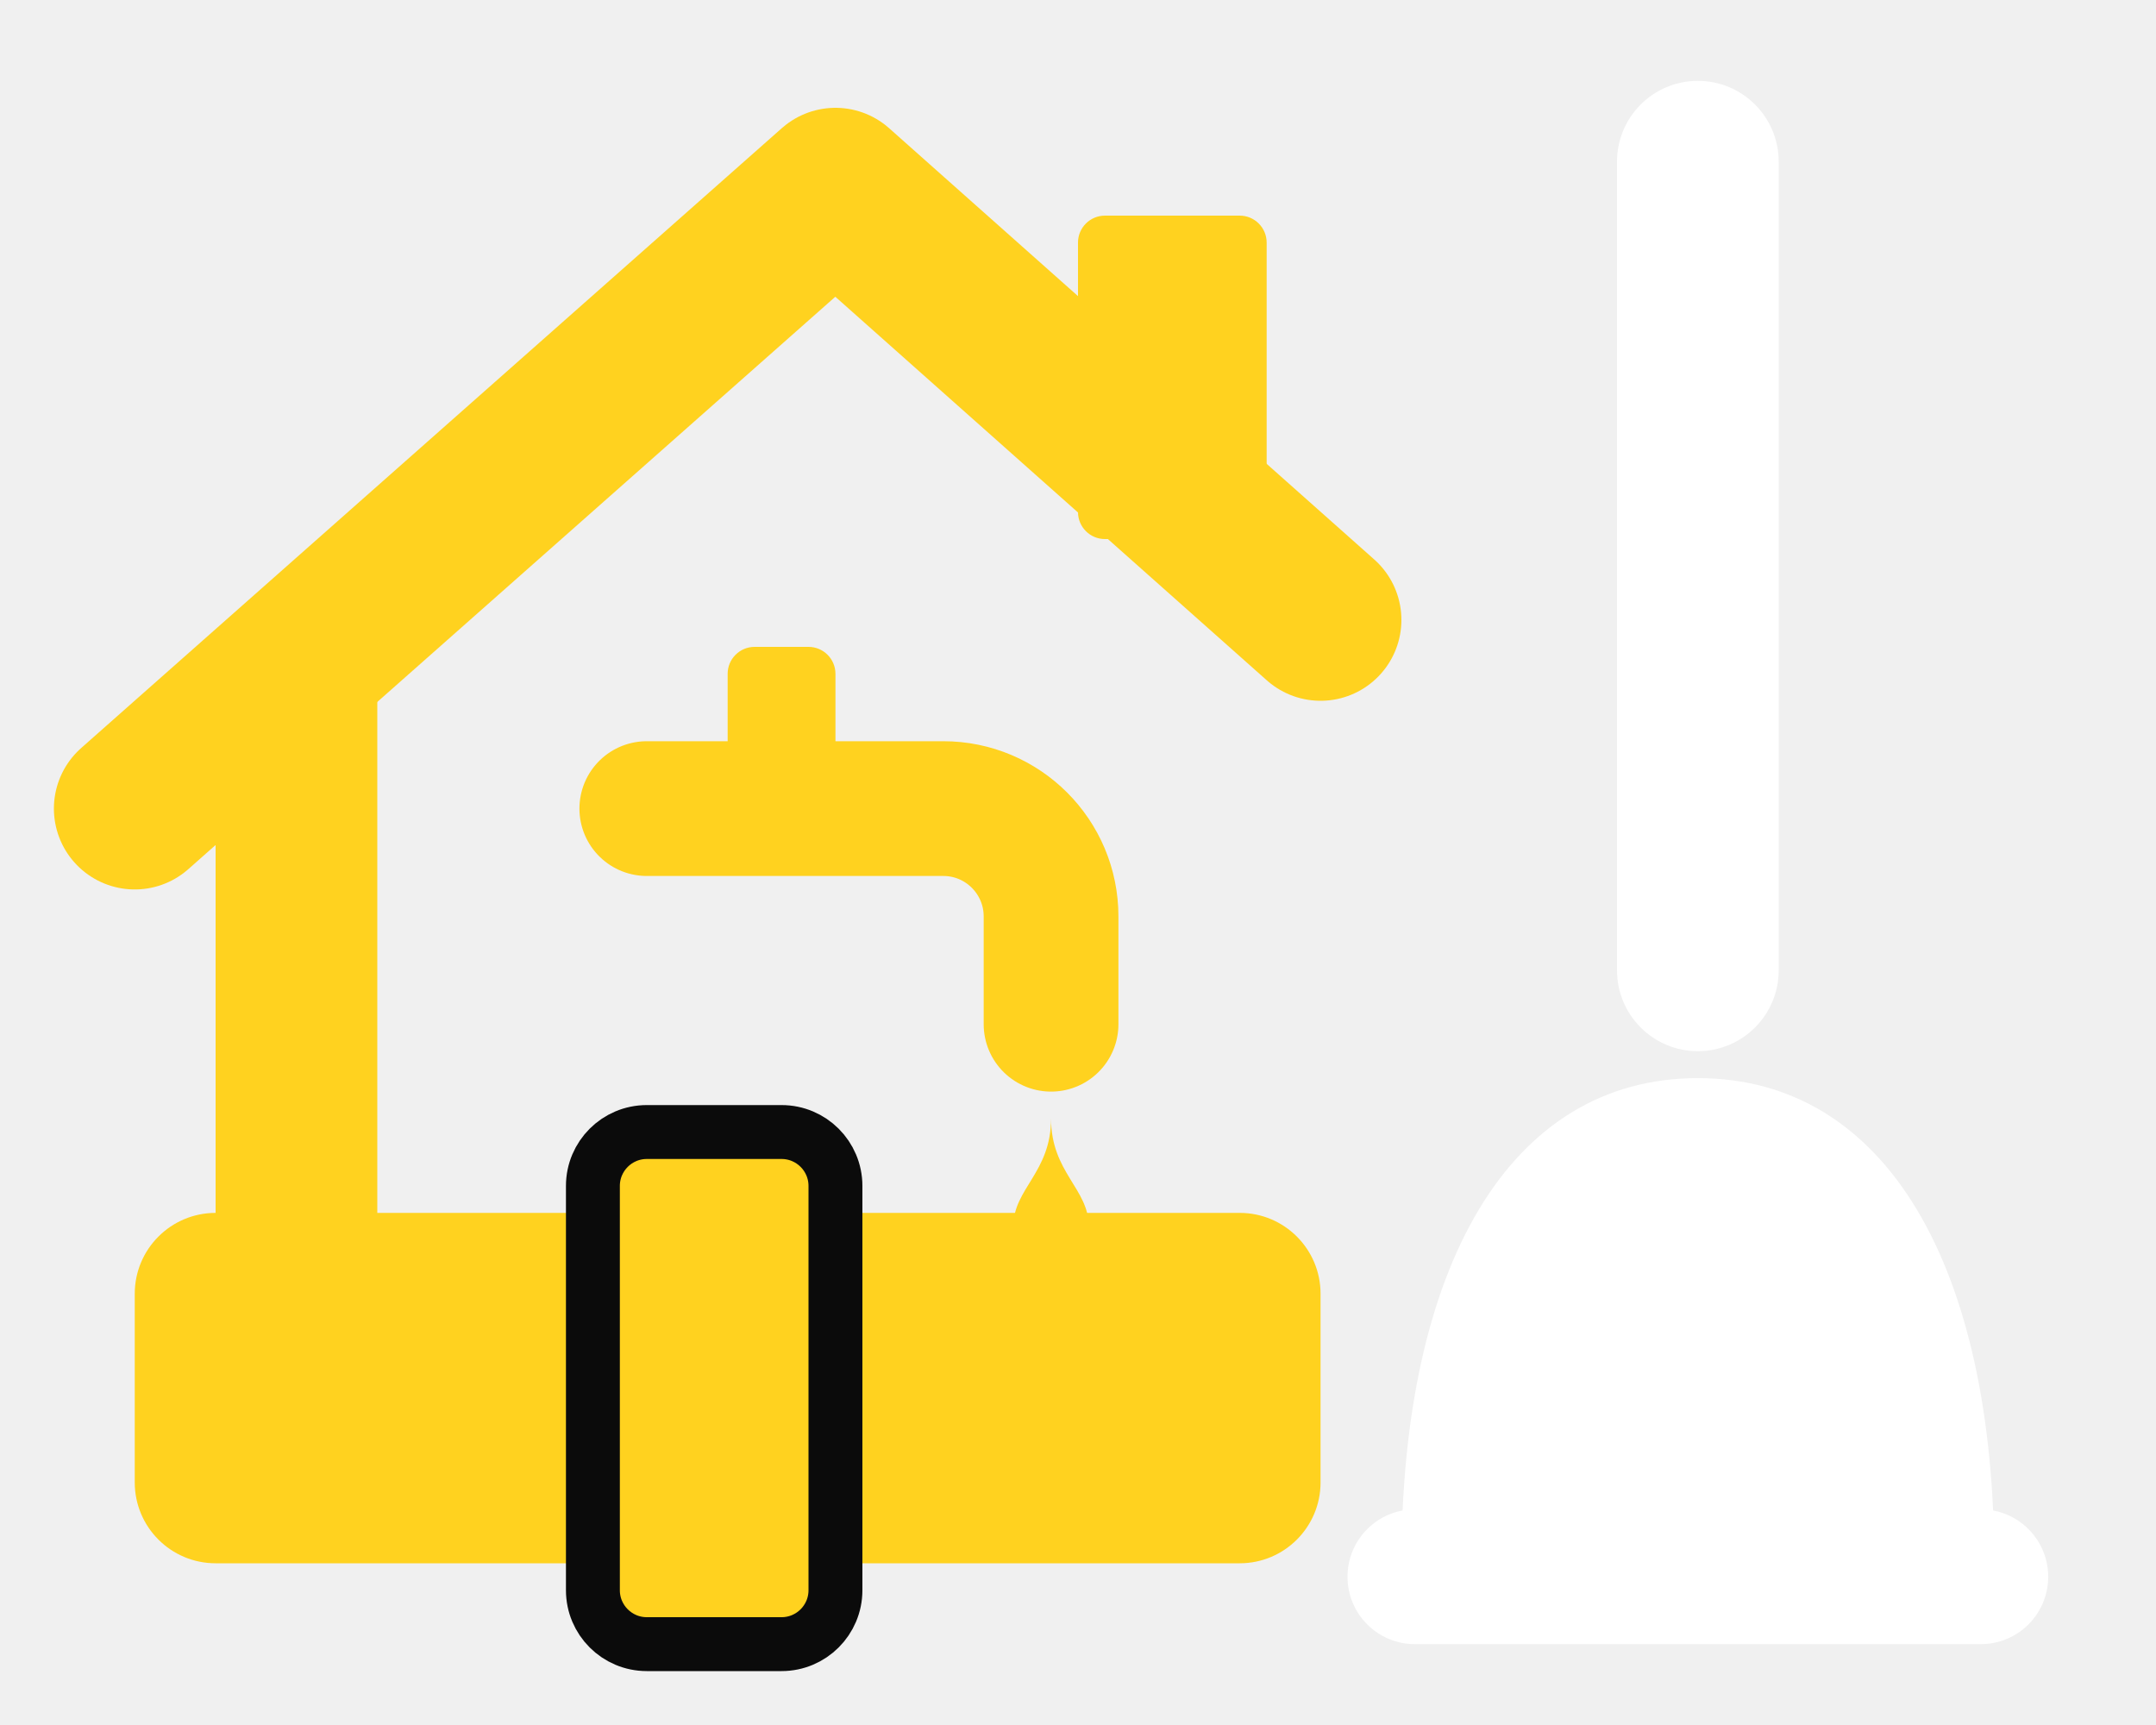
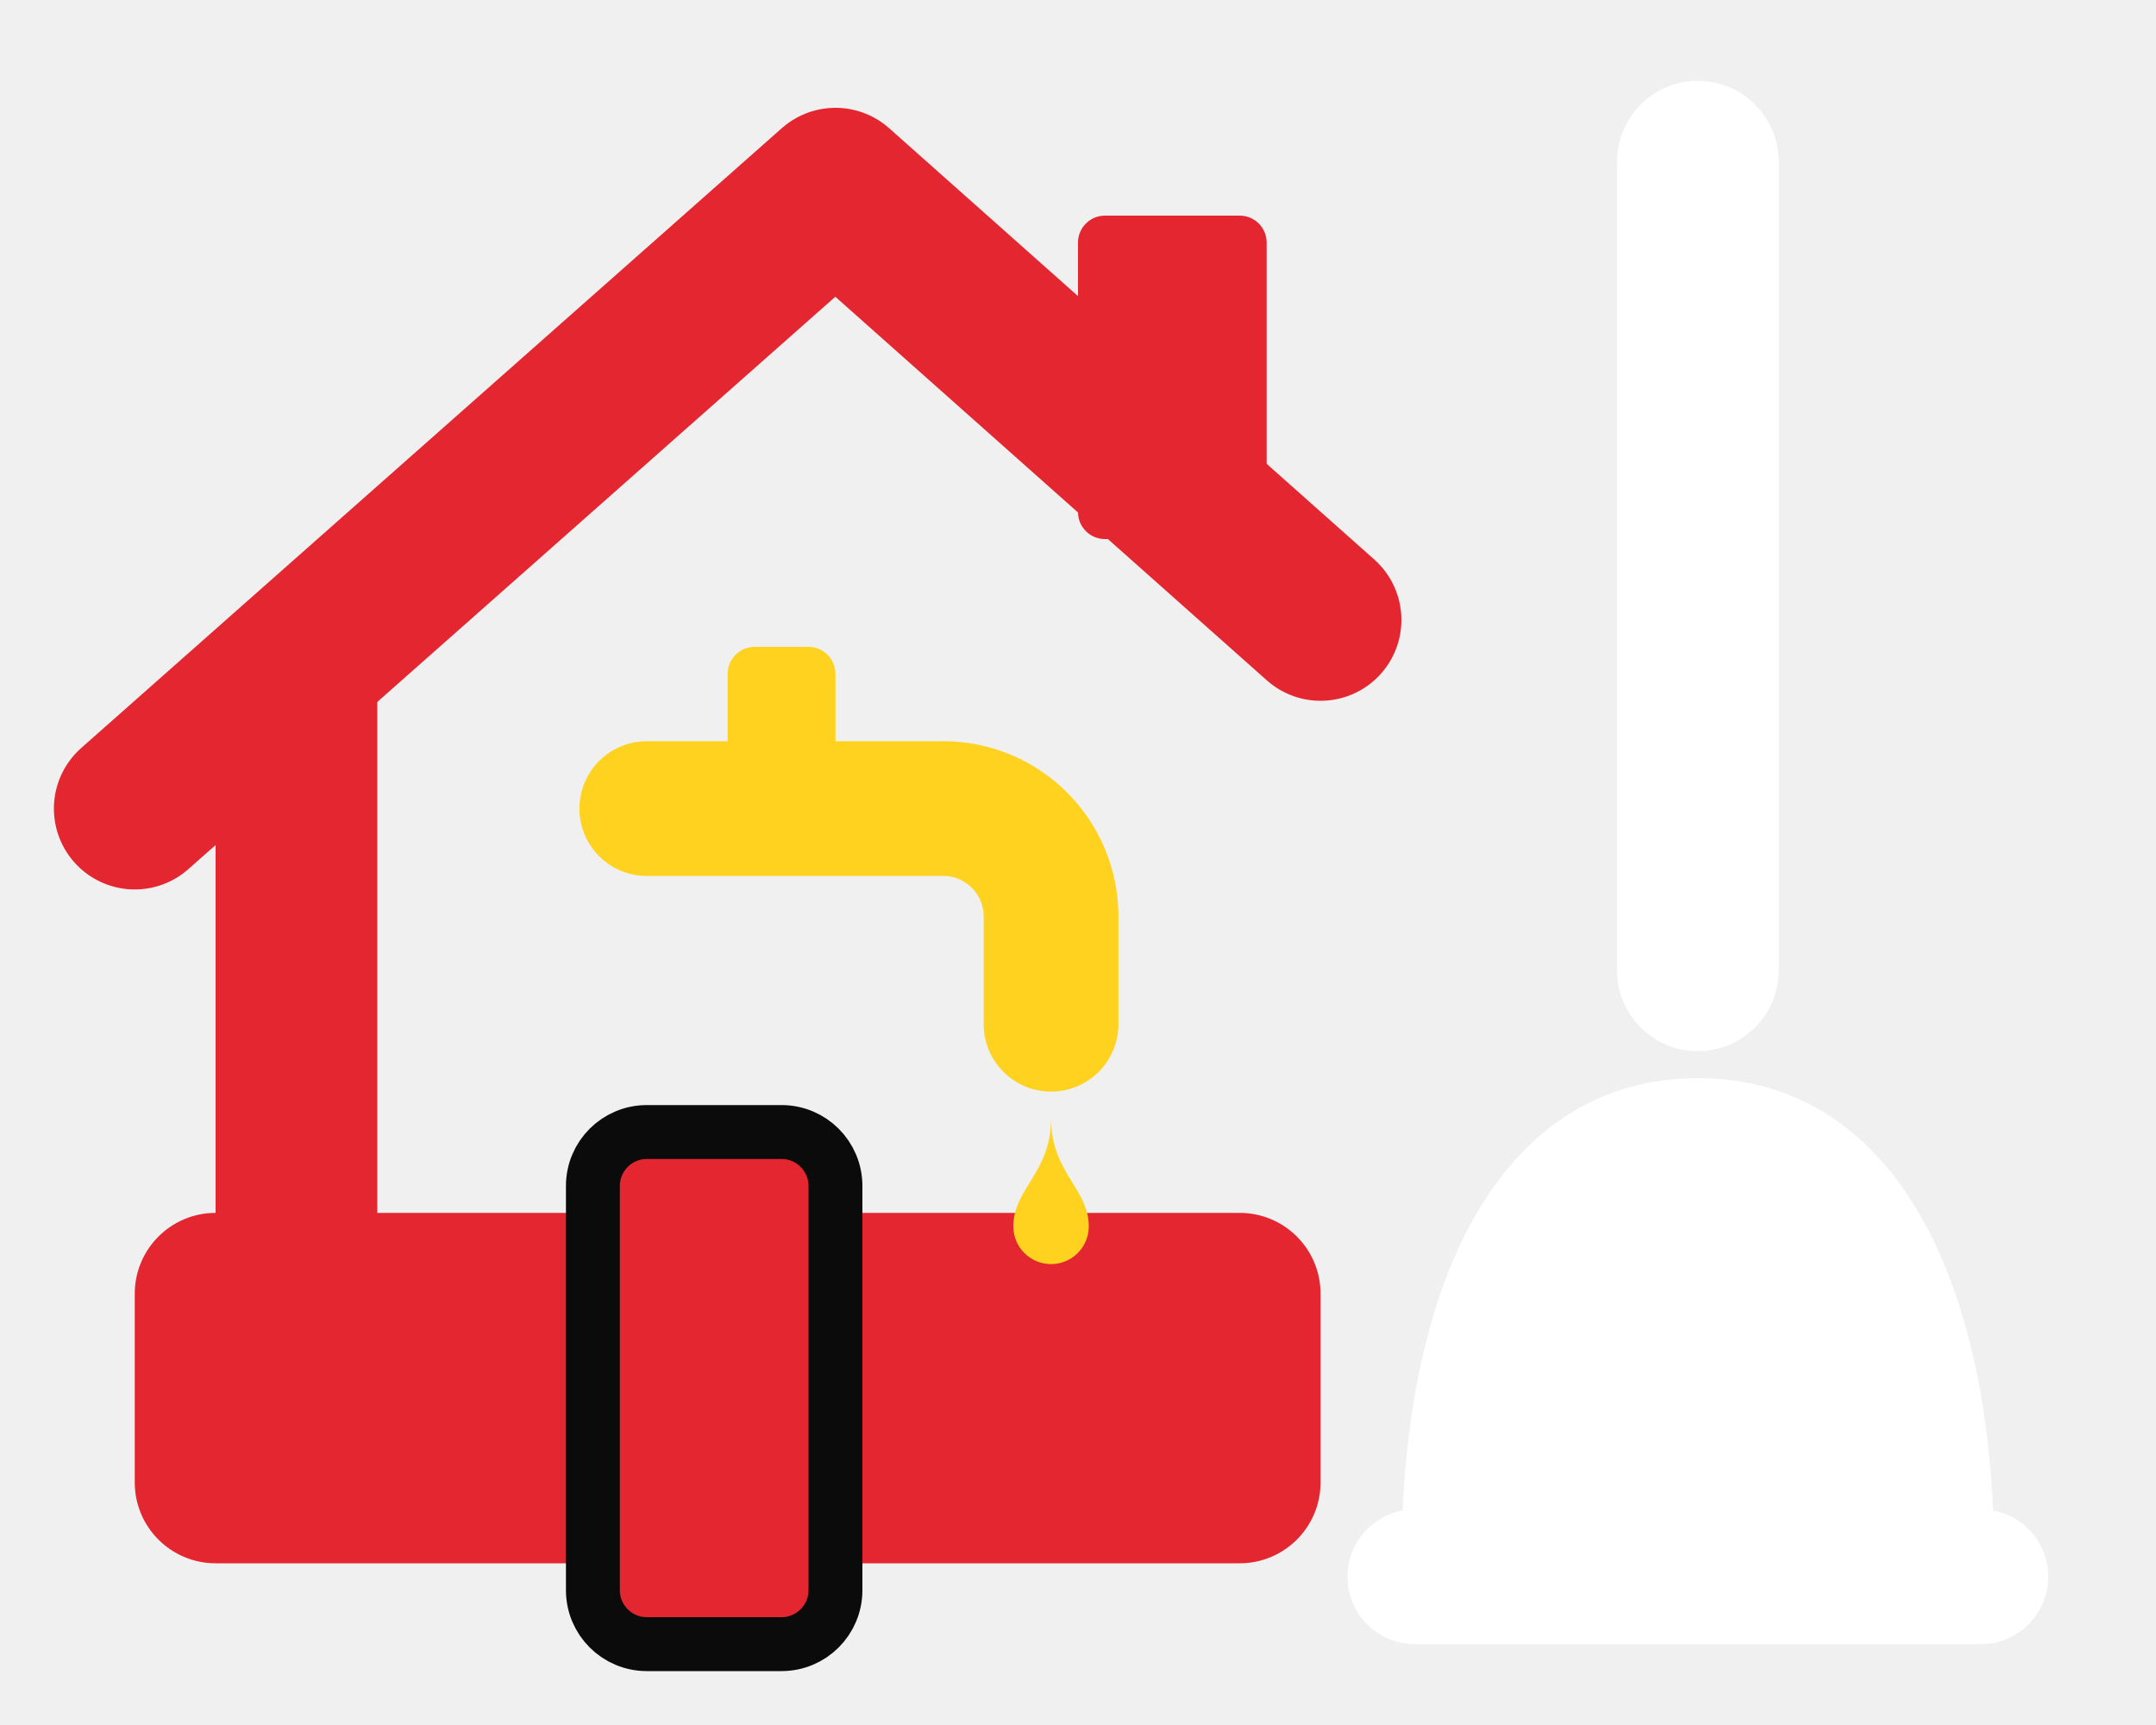
<svg xmlns="http://www.w3.org/2000/svg" viewBox="0 0 80 64" aria-hidden="true">
-   <path d="M5 30L31 7l18 16" fill="none" stroke="#ffd21f" stroke-width="6" stroke-linecap="round" stroke-linejoin="round" />
-   <rect x="40" y="8" width="7" height="12" rx="1" fill="#ffd21f" />
-   <path d="M11 26v20" stroke="#ffd21f" stroke-width="6" stroke-linecap="round" />
-   <rect x="5" y="45" width="44" height="13" rx="3" fill="#ffd21f" />
-   <rect x="22" y="42" width="9" height="19" rx="2" fill="#ffd21f" stroke="#0b0b0b" stroke-width="2" />
+   <path d="M5 30L31 7l18 16" fill="none" stroke="#e3262f" stroke-width="6" stroke-linecap="round" stroke-linejoin="round" />
+   <rect x="40" y="8" width="7" height="12" rx="1" fill="#e3262f" />
+   <path d="M11 26v20" stroke="#e3262f" stroke-width="6" stroke-linecap="round" />
+   <rect x="5" y="45" width="44" height="13" rx="3" fill="#e3262f" />
+   <rect x="22" y="42" width="9" height="19" rx="2" fill="#e3262f" stroke="#0b0b0b" stroke-width="2" />
  <path d="M24 30h11a4 4 0 0 1 4 4v4" fill="none" stroke="#ffd21f" stroke-width="5" stroke-linecap="round" />
  <rect x="27" y="24" width="4" height="7" rx="1" fill="#ffd21f" />
  <path d="M39 41.5c0 2-1.4 2.6-1.4 4a1.4 1.4 0 0 0 2.8 0c0-1.4-1.4-2-1.4-4z" fill="#ffd21f" />
  <rect x="60" y="3" width="6" height="36" rx="3" fill="#fff" />
  <path d="M52 58c0-11 4-18 11-18s11 7 11 18z" fill="#fff" />
  <rect x="50" y="56" width="26" height="5" rx="2.5" fill="#fff" />
</svg>
